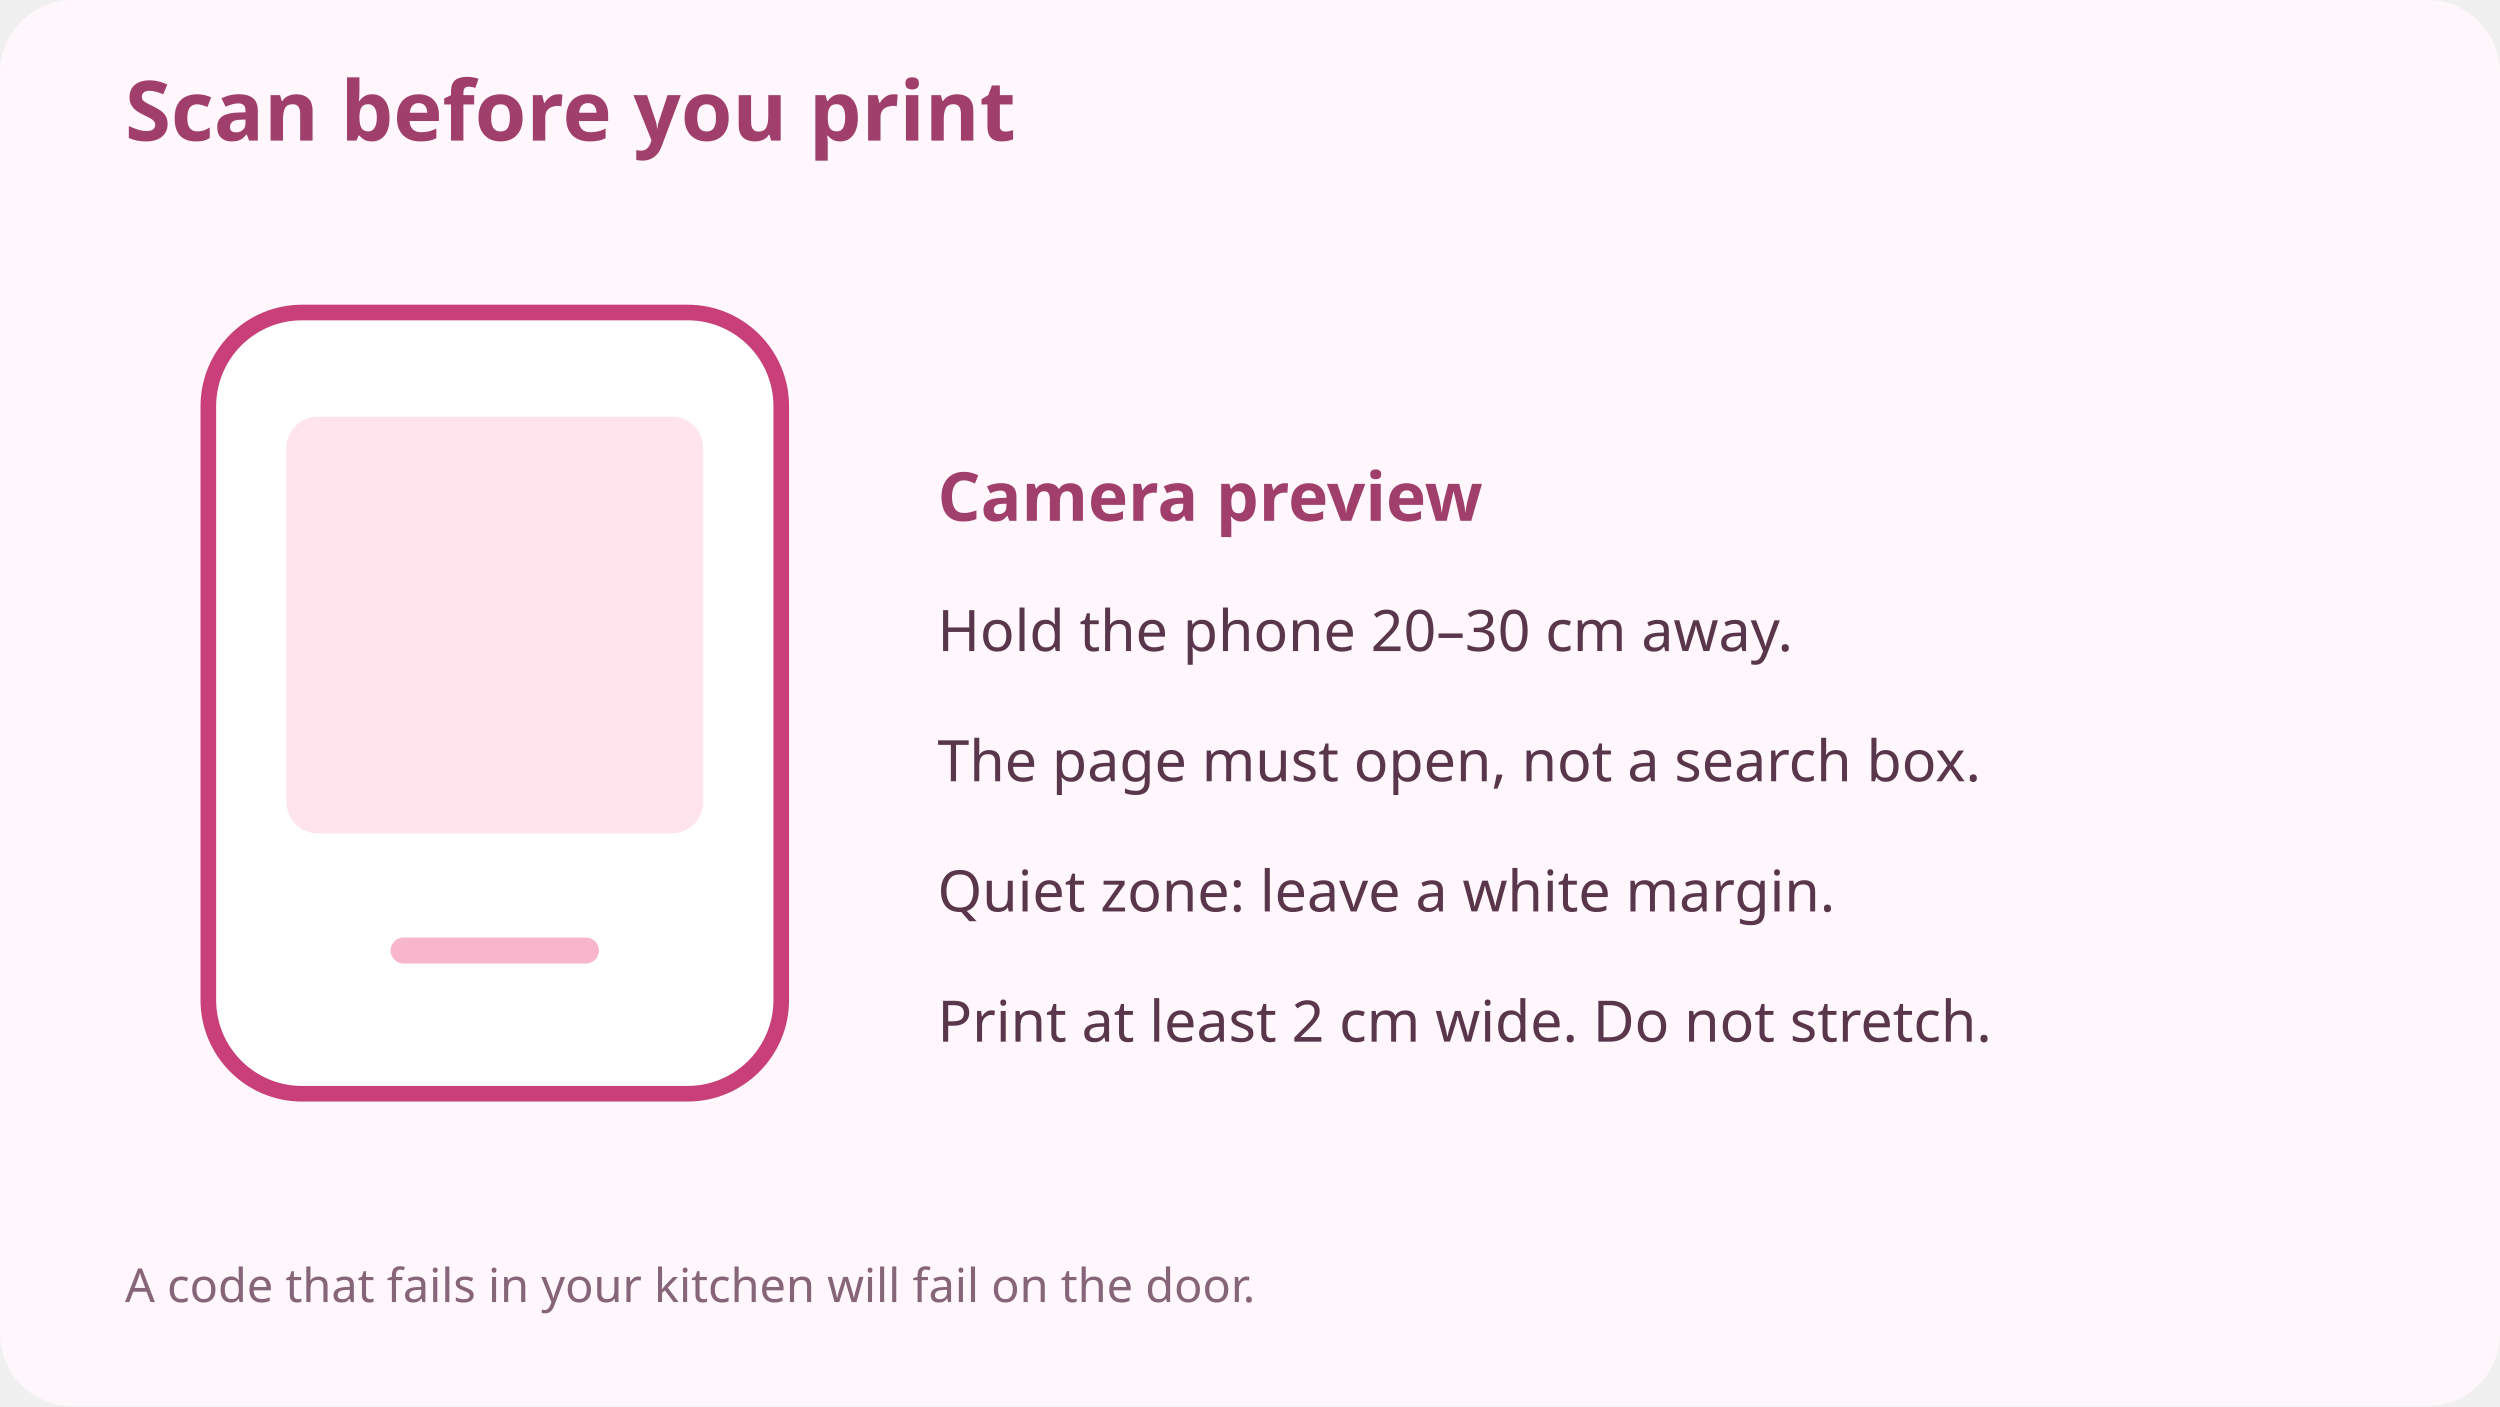
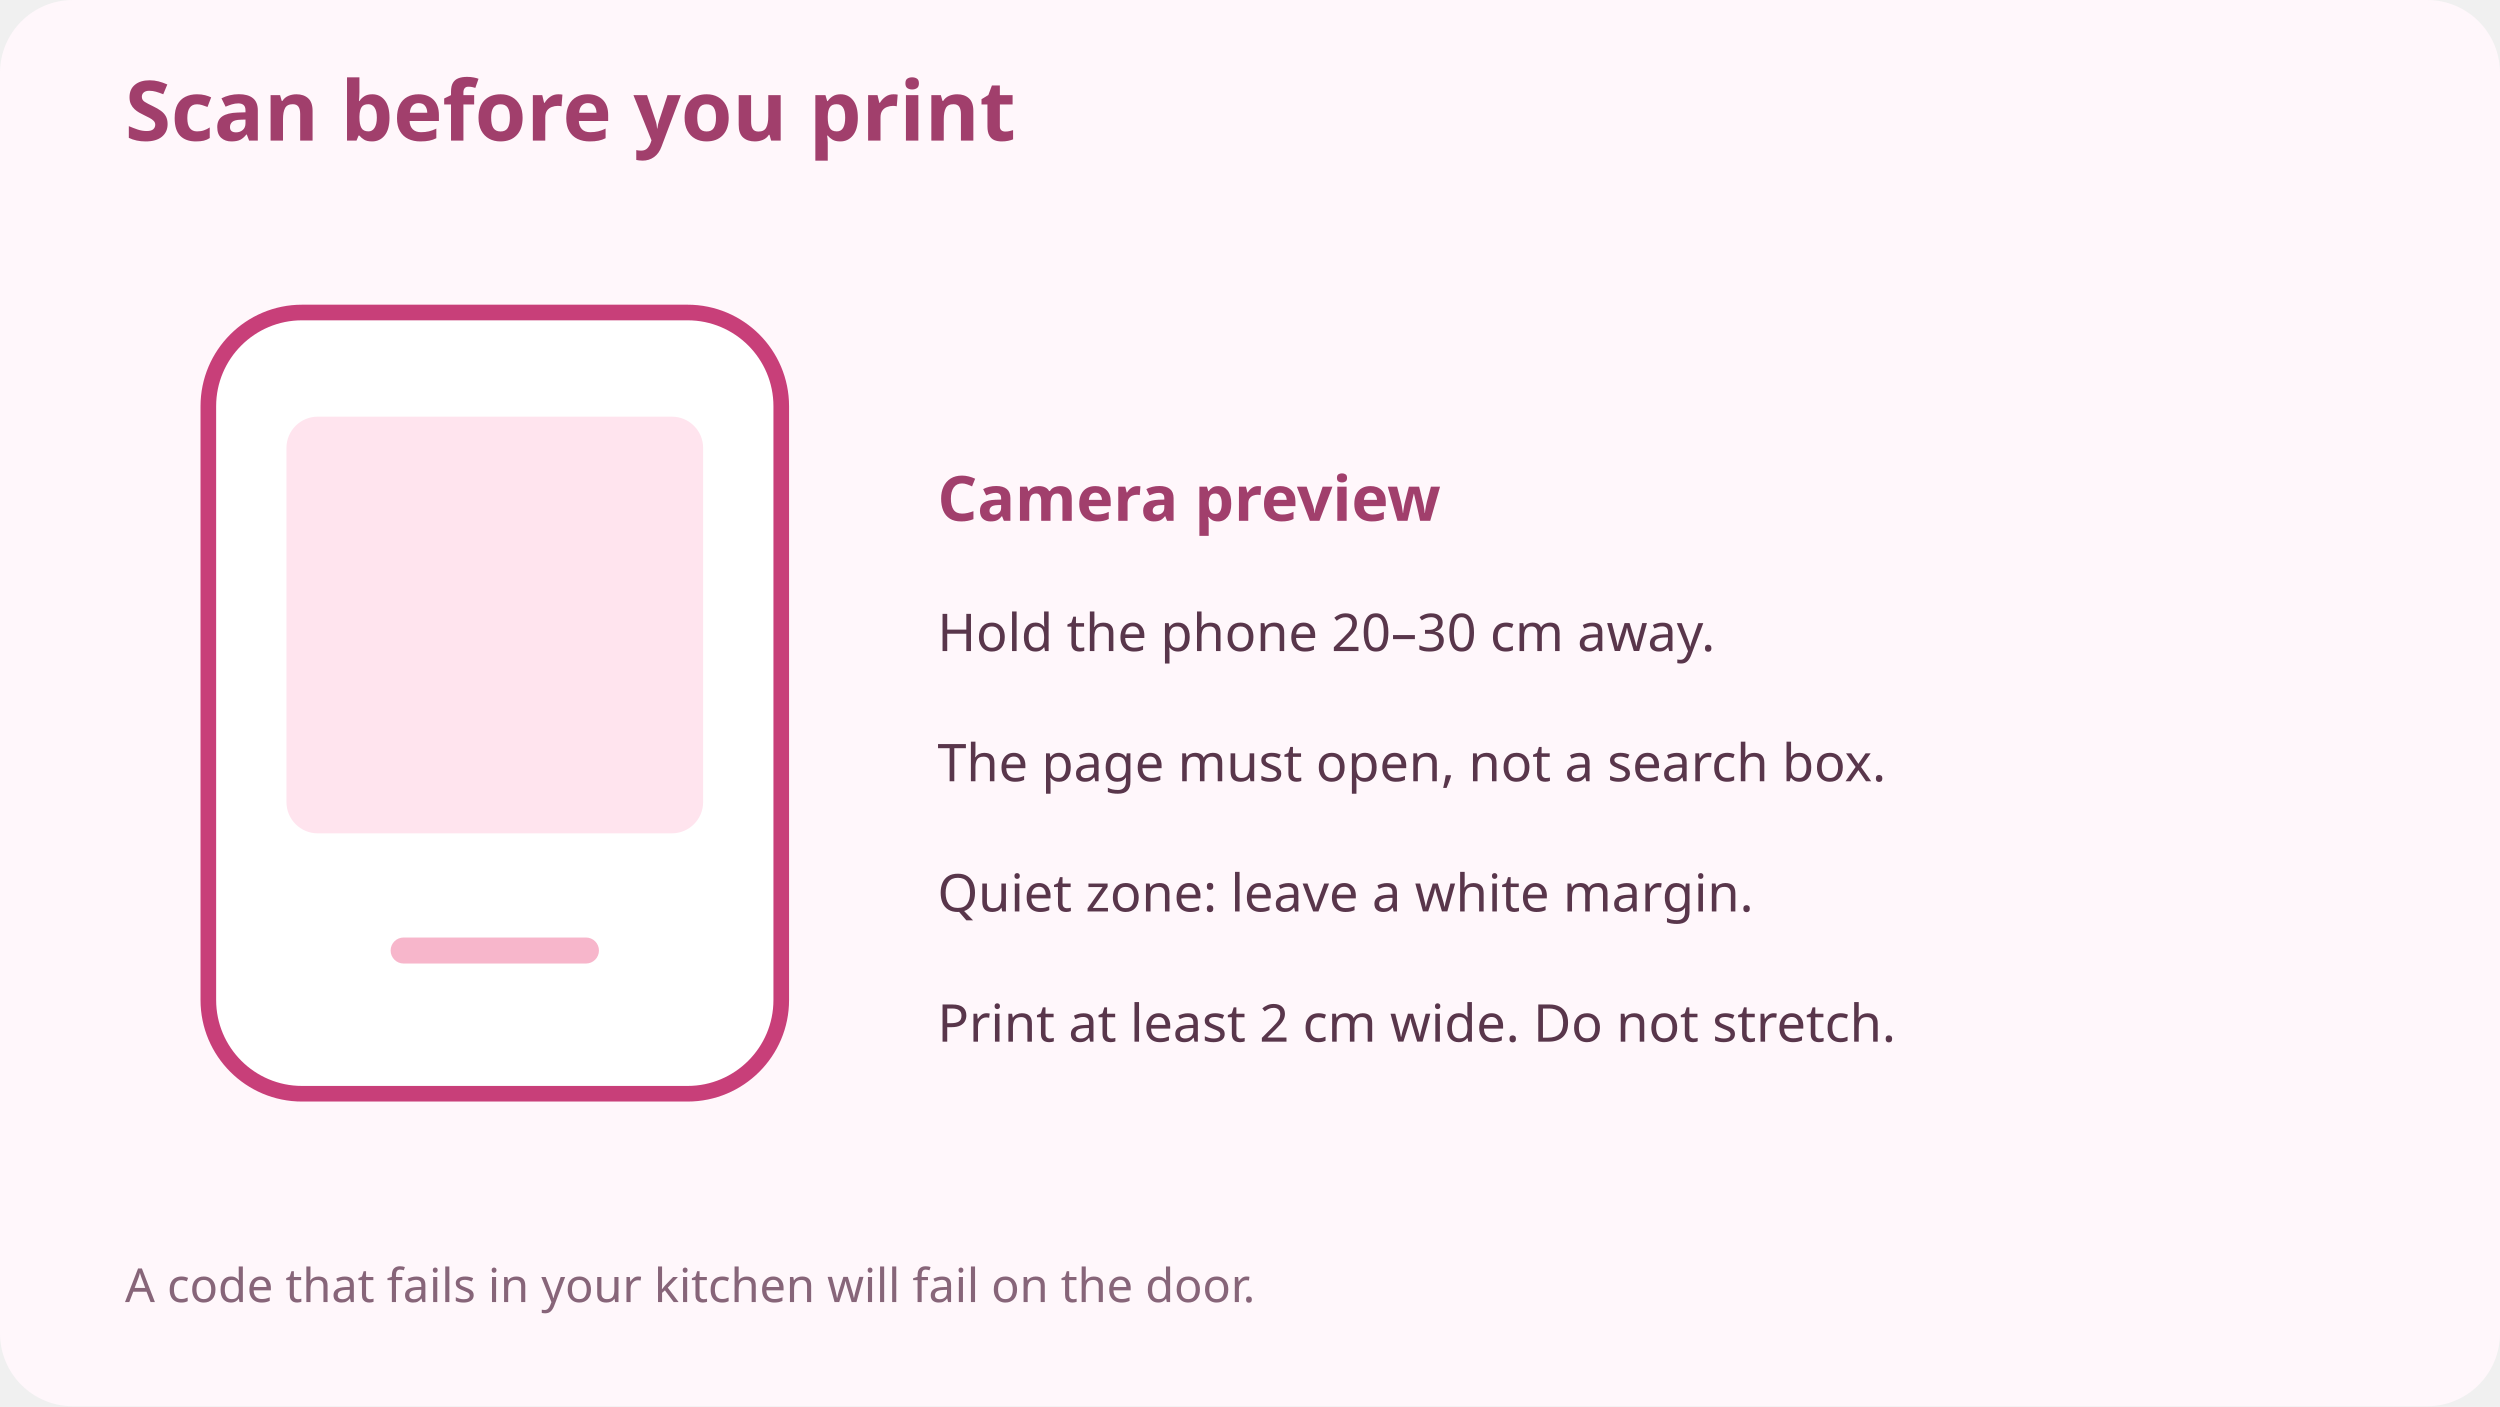
- <svg xmlns="http://www.w3.org/2000/svg" viewBox="0 0 960 540" role="img" aria-label="Scan a QR code before printing">
+ <svg xmlns="http://www.w3.org/2000/svg" viewBox="0 0 960 540" role="img" aria-label="Scan before you print">
  <rect width="960" height="540" rx="28" fill="#fff7fb" />
-   <text x="48" y="54" fill="#a13f6c" font-size="32" font-weight="800" font-family="system-ui,sans-serif">Scan before you print</text>
+   <text x="48" y="54" fill="#a13f6c" font-size="32" font-weight="800" font-family="system-ui,'PingFang SC','Noto Sans SC','Hiragino Sans',sans-serif">Scan before you print</text>
  <rect x="80" y="120" width="220" height="300" rx="36" fill="#fff" stroke="#c83f79" stroke-width="6" />
  <rect x="110" y="160" width="160" height="160" rx="12" fill="#ffe4ee" />
  <rect x="150" y="360" width="80" height="10" rx="5" fill="#f7b6cb" />
-   <text x="360" y="200" fill="#a13f6c" font-size="26" font-weight="700" font-family="system-ui,sans-serif">Camera preview</text>
-   <text x="360" y="250" fill="#59364b" font-size="22" font-family="system-ui,sans-serif">Hold the phone 20–30 cm away.</text>
-   <text x="360" y="300" fill="#59364b" font-size="22" font-family="system-ui,sans-serif">The page must open, not a search box.</text>
-   <text x="360" y="350" fill="#59364b" font-size="22" font-family="system-ui,sans-serif">Quiet zone: leave a white margin.</text>
-   <text x="360" y="400" fill="#59364b" font-size="22" font-family="system-ui,sans-serif">Print at least 2 cm wide. Do not stretch.</text>
-   <text x="48" y="500" fill="#876579" font-size="18" font-family="system-ui,sans-serif">A code that fails in your kitchen will fail on the door.</text>
+   <text x="360" y="200" fill="#a13f6c" font-size="24" font-weight="700" font-family="system-ui,'PingFang SC','Noto Sans SC','Hiragino Sans',sans-serif">Camera preview</text>
+   <text x="360" y="250" fill="#59364b" font-size="20" font-family="system-ui,'PingFang SC','Noto Sans SC','Hiragino Sans',sans-serif">Hold the phone 20–30 cm away.</text>
+   <text x="360" y="300" fill="#59364b" font-size="20" font-family="system-ui,'PingFang SC','Noto Sans SC','Hiragino Sans',sans-serif">The page must open, not a search box.</text>
+   <text x="360" y="350" fill="#59364b" font-size="20" font-family="system-ui,'PingFang SC','Noto Sans SC','Hiragino Sans',sans-serif">Quiet zone: leave a white margin.</text>
+   <text x="360" y="400" fill="#59364b" font-size="20" font-family="system-ui,'PingFang SC','Noto Sans SC','Hiragino Sans',sans-serif">Print at least 2 cm wide. Do not stretch.</text>
+   <text x="48" y="500" fill="#876579" font-size="18" font-family="system-ui,'PingFang SC','Noto Sans SC','Hiragino Sans',sans-serif">A code that fails in your kitchen will fail on the door.</text>
</svg>
